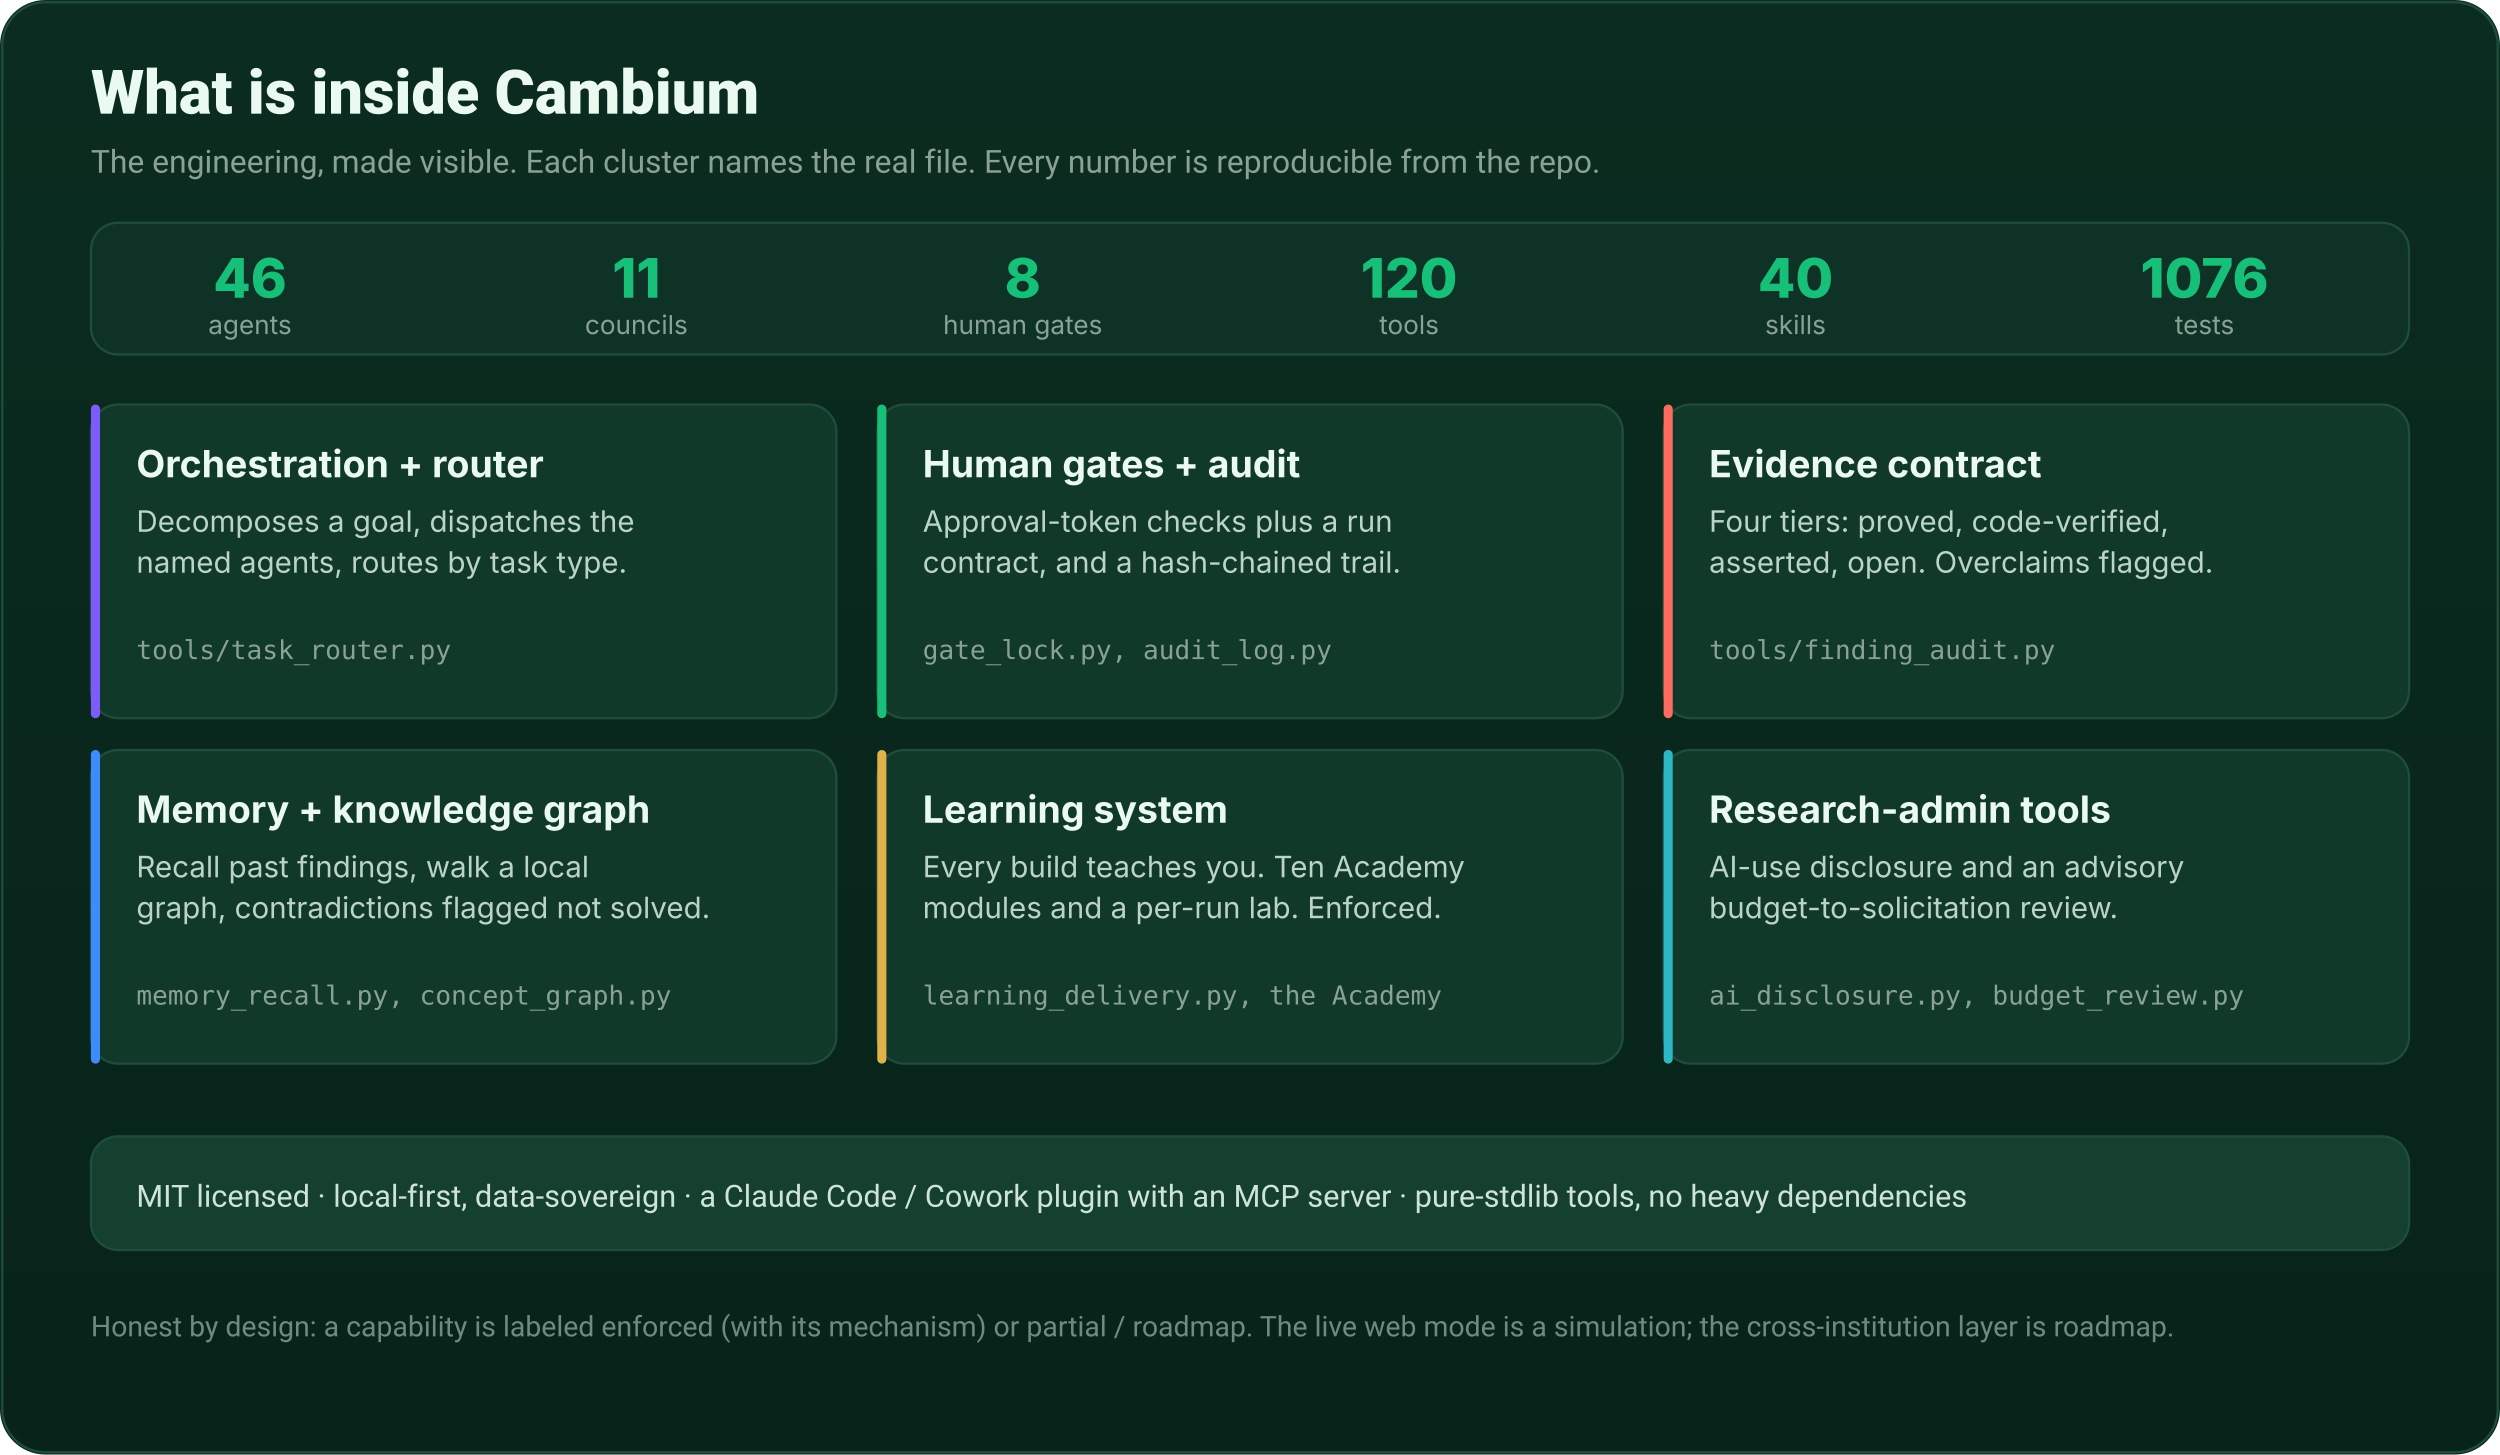
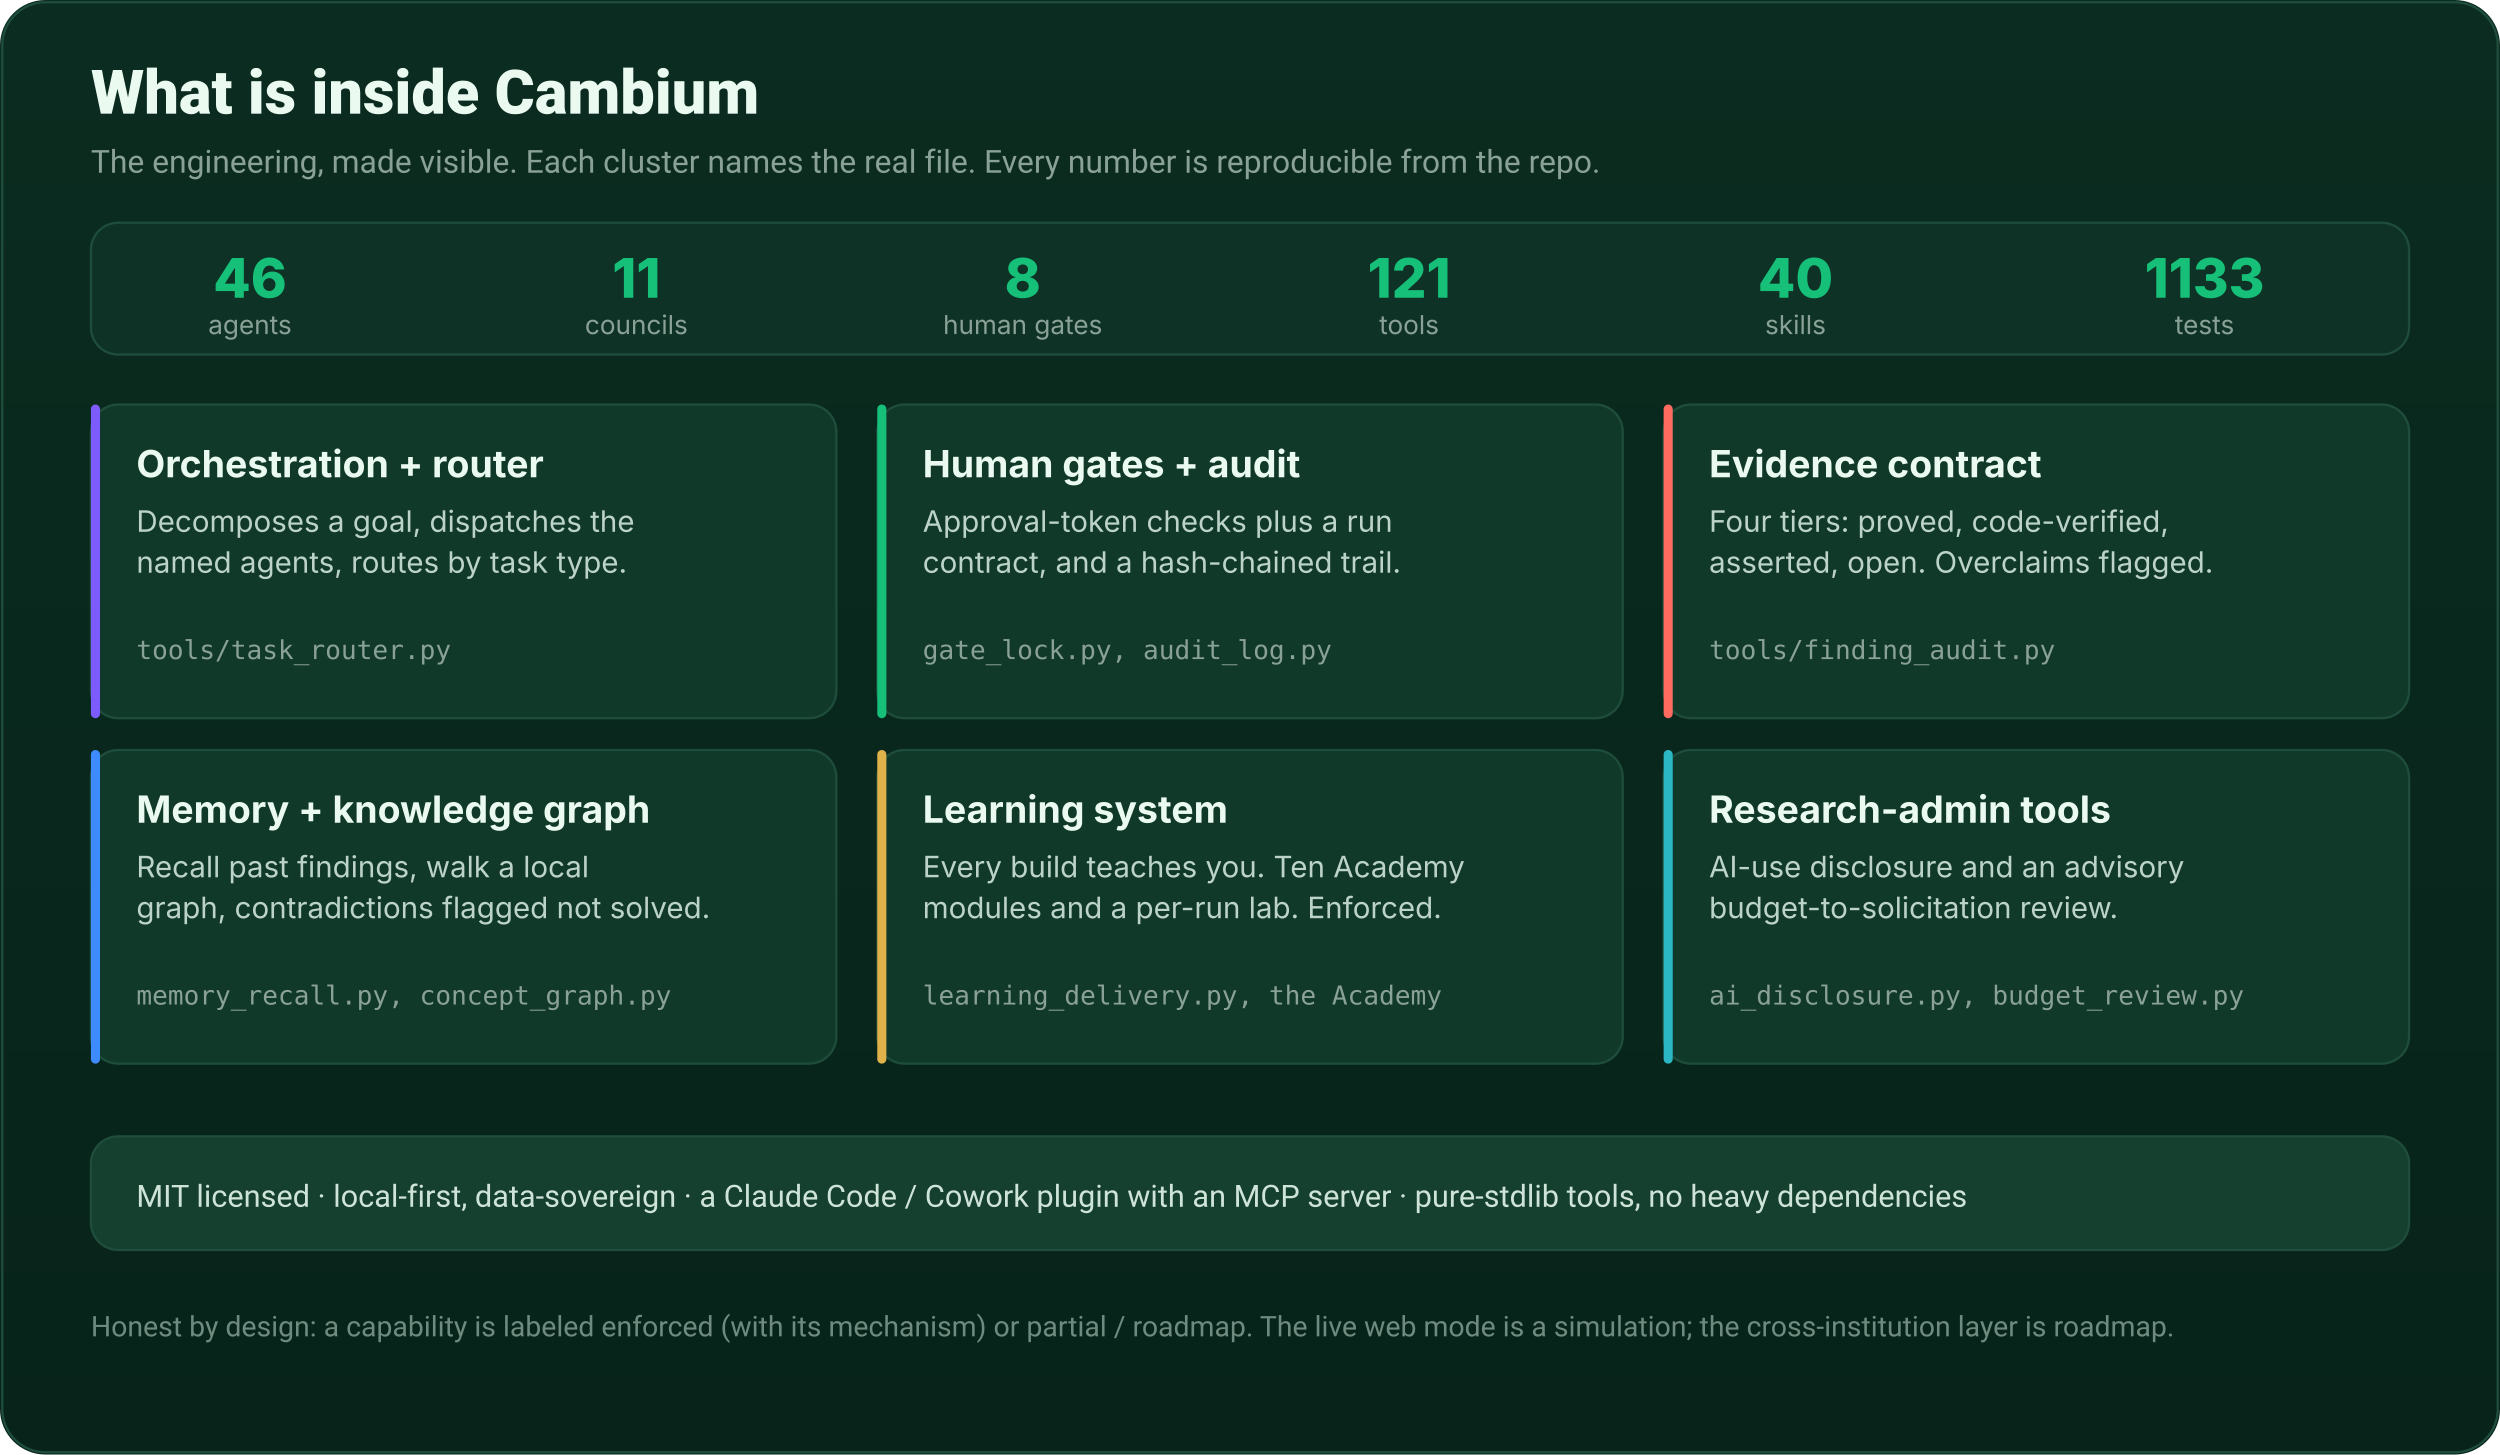
- <svg xmlns="http://www.w3.org/2000/svg" viewBox="0 0 1100 640" font-family="-apple-system,BlinkMacSystemFont,'Segoe UI',Roboto,Helvetica,Arial,sans-serif" role="img" aria-label="What is inside Cambium: capacity band (46 agents, 11 councils, 8 gates, 120 tools, 40 skills, 1076 tests) and six engineering clusters: orchestration and router, human gates and audit, the evidence contract, memory and knowledge graph, the learning system, and research-administration tools, each naming its real file.">
+ <svg xmlns="http://www.w3.org/2000/svg" viewBox="0 0 1100 640" font-family="-apple-system,BlinkMacSystemFont,'Segoe UI',Roboto,Helvetica,Arial,sans-serif" role="img" aria-label="What is inside Cambium: capacity band (46 agents, 11 councils, 8 gates, 121 tools, 40 skills, 1133 tests) and six engineering clusters: orchestration and router, human gates and audit, the evidence contract, memory and knowledge graph, the learning system, and research-administration tools, each naming its real file.">
  <defs>
    <linearGradient id="cbg" x1="0" y1="0" x2="0" y2="1">
      <stop offset="0%" stop-color="#0b2c20" />
      <stop offset="100%" stop-color="#07231a" />
    </linearGradient>
  </defs>
  <rect width="1100" height="640" rx="20" fill="url(#cbg)" />
  <rect x="1" y="1" width="1098" height="638" rx="19" fill="none" stroke="#1F4D3B" />
  <text x="40" y="50" font-size="27" font-weight="800" fill="#eafaf0">What is inside Cambium</text>
  <text x="40" y="76" font-size="14" fill="#8AA197">The engineering, made visible. Each cluster names the real file. Every number is reproducible from the repo.</text>
  <g transform="translate(40,98)">
    <rect width="1020" height="58" rx="12" fill="#0E3326" stroke="#1F4D3B" />
    <g font-family="-apple-system,Segoe UI,sans-serif">
      <text x="70" y="33" text-anchor="middle" font-size="24" font-weight="800" fill="#16C079">46</text>
      <text x="70" y="49" text-anchor="middle" font-size="11.5" fill="#8AA197">agents</text>
      <text x="240" y="33" text-anchor="middle" font-size="24" font-weight="800" fill="#16C079">11</text>
      <text x="240" y="49" text-anchor="middle" font-size="11.5" fill="#8AA197">councils</text>
      <text x="410" y="33" text-anchor="middle" font-size="24" font-weight="800" fill="#16C079">8</text>
      <text x="410" y="49" text-anchor="middle" font-size="11.5" fill="#8AA197">human gates</text>
-       <text x="580" y="33" text-anchor="middle" font-size="24" font-weight="800" fill="#16C079">120</text>
+       <text x="580" y="33" text-anchor="middle" font-size="24" font-weight="800" fill="#16C079">121</text>
      <text x="580" y="49" text-anchor="middle" font-size="11.5" fill="#8AA197">tools</text>
      <text x="750" y="33" text-anchor="middle" font-size="24" font-weight="800" fill="#16C079">40</text>
      <text x="750" y="49" text-anchor="middle" font-size="11.5" fill="#8AA197">skills</text>
-       <text x="930" y="33" text-anchor="middle" font-size="24" font-weight="800" fill="#16C079">1076</text>
+       <text x="930" y="33" text-anchor="middle" font-size="24" font-weight="800" fill="#16C079">1133</text>
      <text x="930" y="49" text-anchor="middle" font-size="11.5" fill="#8AA197">tests</text>
    </g>
  </g>
  <g font-family="-apple-system,Segoe UI,sans-serif">
    <g transform="translate(40,178)">
      <rect width="328" height="138" rx="12" fill="#10392a" stroke="#1F4D3B" stroke-left="3" />
      <rect width="4" height="138" rx="2" fill="#7C5CFF" />
      <text x="20" y="32" font-size="16.5" font-weight="700" fill="#eafaf0">Orchestration + router</text>
      <text x="20" y="56" font-size="13" fill="#bcd3c8">Decomposes a goal, dispatches the</text>
      <text x="20" y="74" font-size="13" fill="#bcd3c8">named agents, routes by task type.</text>
      <text x="20" y="112" font-size="11.5" font-family="ui-monospace,monospace" fill="#8AA197">tools/task_router.py</text>
    </g>
    <g transform="translate(386,178)">
      <rect width="328" height="138" rx="12" fill="#10392a" stroke="#1F4D3B" />
      <rect width="4" height="138" rx="2" fill="#16C079" />
      <text x="20" y="32" font-size="16.5" font-weight="700" fill="#eafaf0">Human gates + audit</text>
      <text x="20" y="56" font-size="13" fill="#bcd3c8">Approval-token checks plus a run</text>
      <text x="20" y="74" font-size="13" fill="#bcd3c8">contract, and a hash-chained trail.</text>
      <text x="20" y="112" font-size="11.5" font-family="ui-monospace,monospace" fill="#8AA197">gate_lock.py, audit_log.py</text>
    </g>
    <g transform="translate(732,178)">
      <rect width="328" height="138" rx="12" fill="#10392a" stroke="#1F4D3B" />
      <rect width="4" height="138" rx="2" fill="#FF6B5E" />
      <text x="20" y="32" font-size="16.5" font-weight="700" fill="#eafaf0">Evidence contract</text>
      <text x="20" y="56" font-size="13" fill="#bcd3c8">Four tiers: proved, code-verified,</text>
      <text x="20" y="74" font-size="13" fill="#bcd3c8">asserted, open. Overclaims flagged.</text>
      <text x="20" y="112" font-size="11.5" font-family="ui-monospace,monospace" fill="#8AA197">tools/finding_audit.py</text>
    </g>
    <g transform="translate(40,330)">
      <rect width="328" height="138" rx="12" fill="#10392a" stroke="#1F4D3B" />
      <rect width="4" height="138" rx="2" fill="#3D8BFF" />
      <text x="20" y="32" font-size="16.5" font-weight="700" fill="#eafaf0">Memory + knowledge graph</text>
      <text x="20" y="56" font-size="13" fill="#bcd3c8">Recall past findings, walk a local</text>
      <text x="20" y="74" font-size="13" fill="#bcd3c8">graph, contradictions flagged not solved.</text>
      <text x="20" y="112" font-size="11.5" font-family="ui-monospace,monospace" fill="#8AA197">memory_recall.py, concept_graph.py</text>
    </g>
    <g transform="translate(386,330)">
      <rect width="328" height="138" rx="12" fill="#10392a" stroke="#1F4D3B" />
      <rect width="4" height="138" rx="2" fill="#E0B24A" />
      <text x="20" y="32" font-size="16.5" font-weight="700" fill="#eafaf0">Learning system</text>
      <text x="20" y="56" font-size="13" fill="#bcd3c8">Every build teaches you. Ten Academy</text>
      <text x="20" y="74" font-size="13" fill="#bcd3c8">modules and a per-run lab. Enforced.</text>
      <text x="20" y="112" font-size="11.5" font-family="ui-monospace,monospace" fill="#8AA197">learning_delivery.py, the Academy</text>
    </g>
    <g transform="translate(732,330)">
      <rect width="328" height="138" rx="12" fill="#10392a" stroke="#1F4D3B" />
      <rect width="4" height="138" rx="2" fill="#2BB8C4" />
      <text x="20" y="32" font-size="16.5" font-weight="700" fill="#eafaf0">Research-admin tools</text>
      <text x="20" y="56" font-size="13" fill="#bcd3c8">AI-use disclosure and an advisory</text>
      <text x="20" y="74" font-size="13" fill="#bcd3c8">budget-to-solicitation review.</text>
      <text x="20" y="112" font-size="11.5" font-family="ui-monospace,monospace" fill="#8AA197">ai_disclosure.py, budget_review.py</text>
    </g>
  </g>
  <rect x="40" y="500" width="1020" height="50" rx="12" fill="#15402F" stroke="#1F4D3B" />
  <text x="60" y="531" font-size="13.5" fill="#cfe4d9">MIT licensed  ·  local-first, data-sovereign  ·  a Claude Code / Cowork plugin with an MCP server  ·  pure-stdlib tools, no heavy dependencies</text>
  <text x="40" y="588" font-size="12.5" fill="#6f8a7e">Honest by design: a capability is labeled enforced (with its mechanism) or partial / roadmap. The live web mode is a simulation; the cross-institution layer is roadmap.</text>
</svg>
